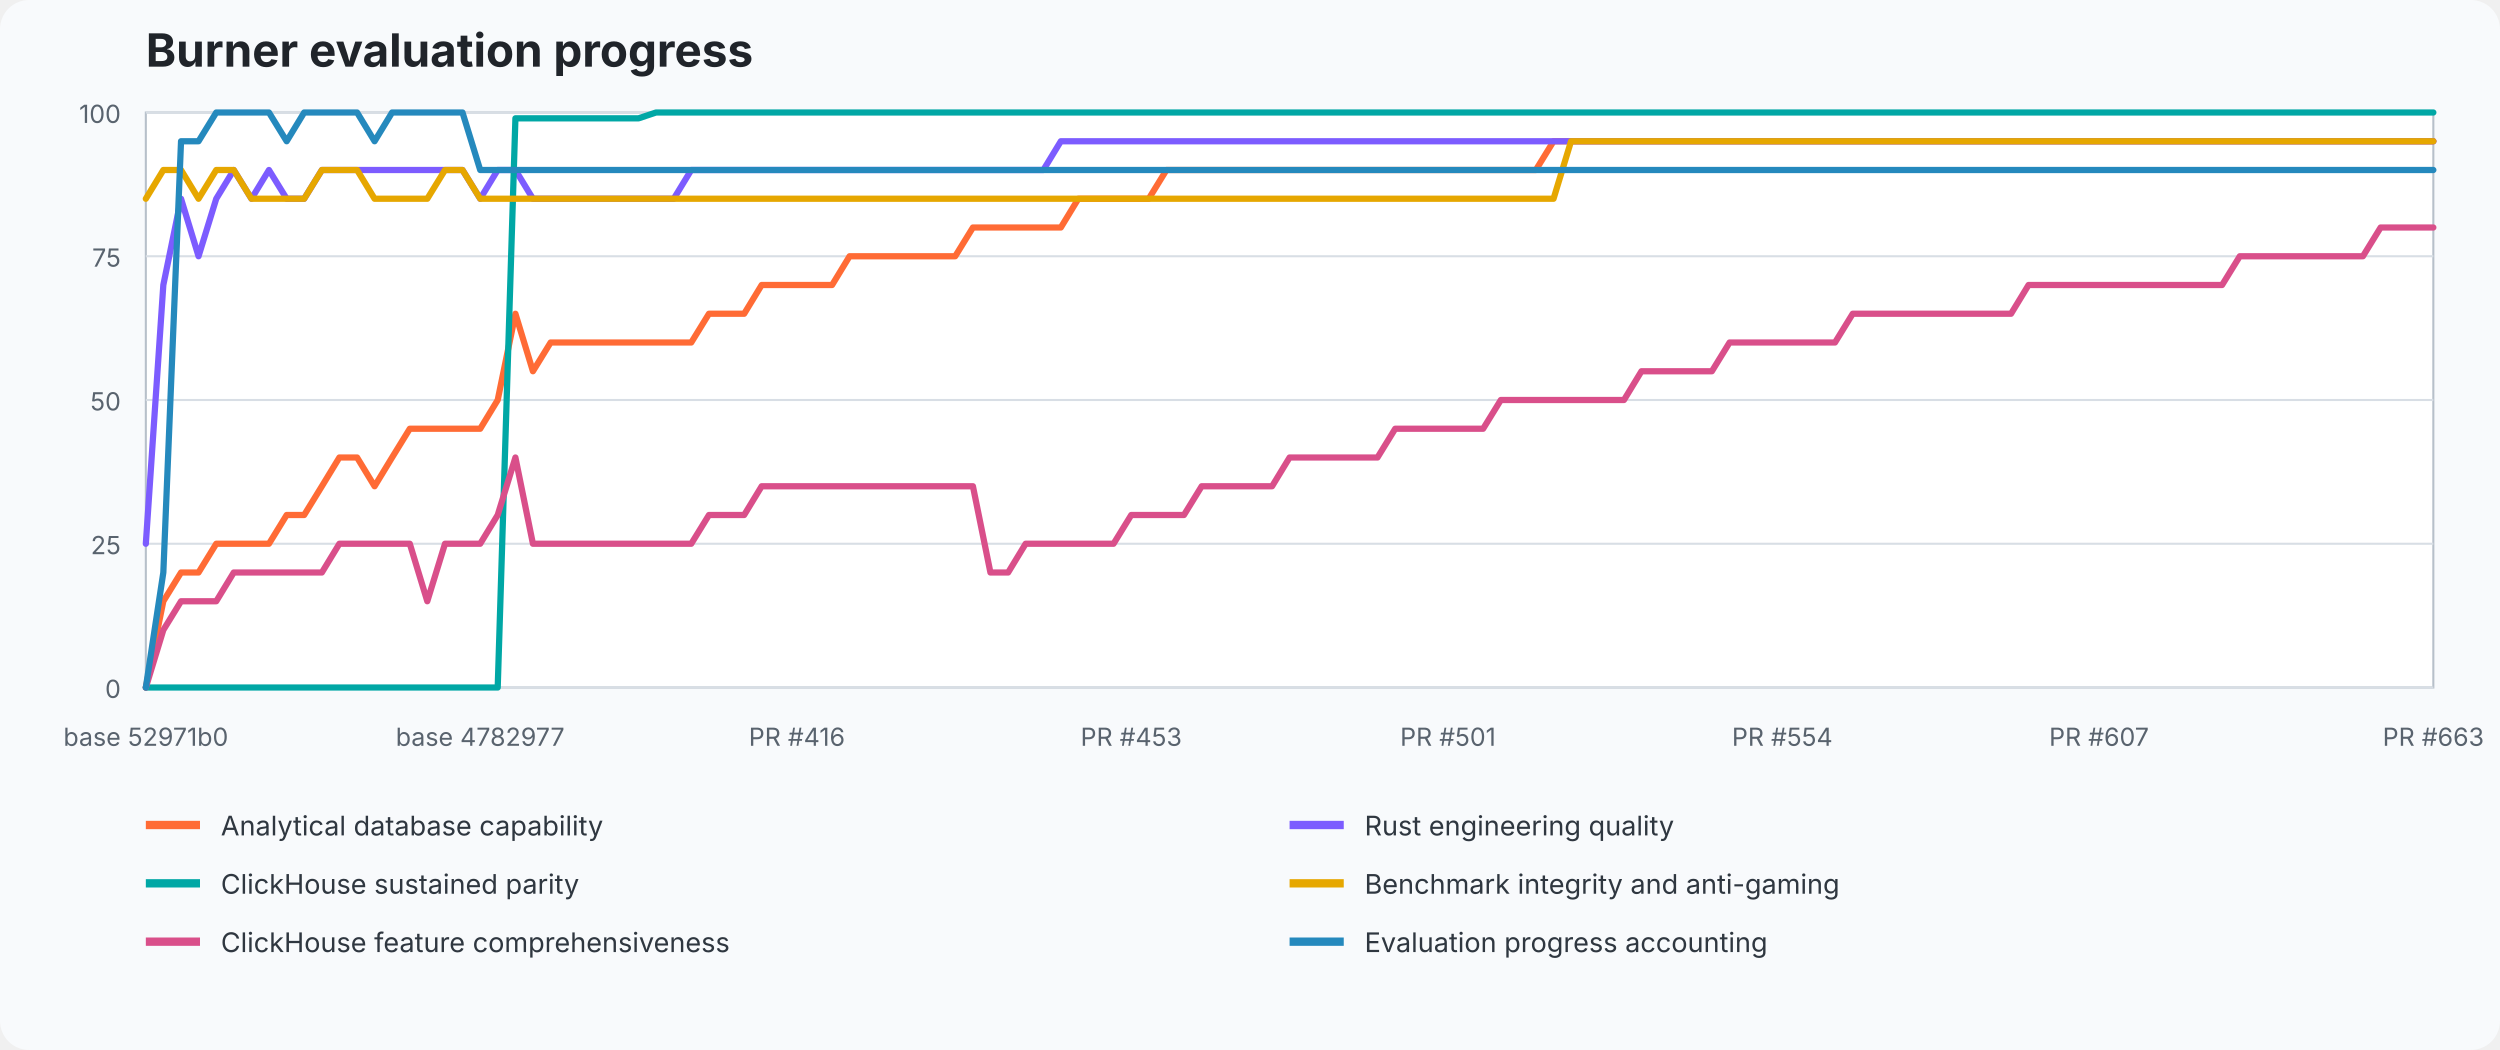
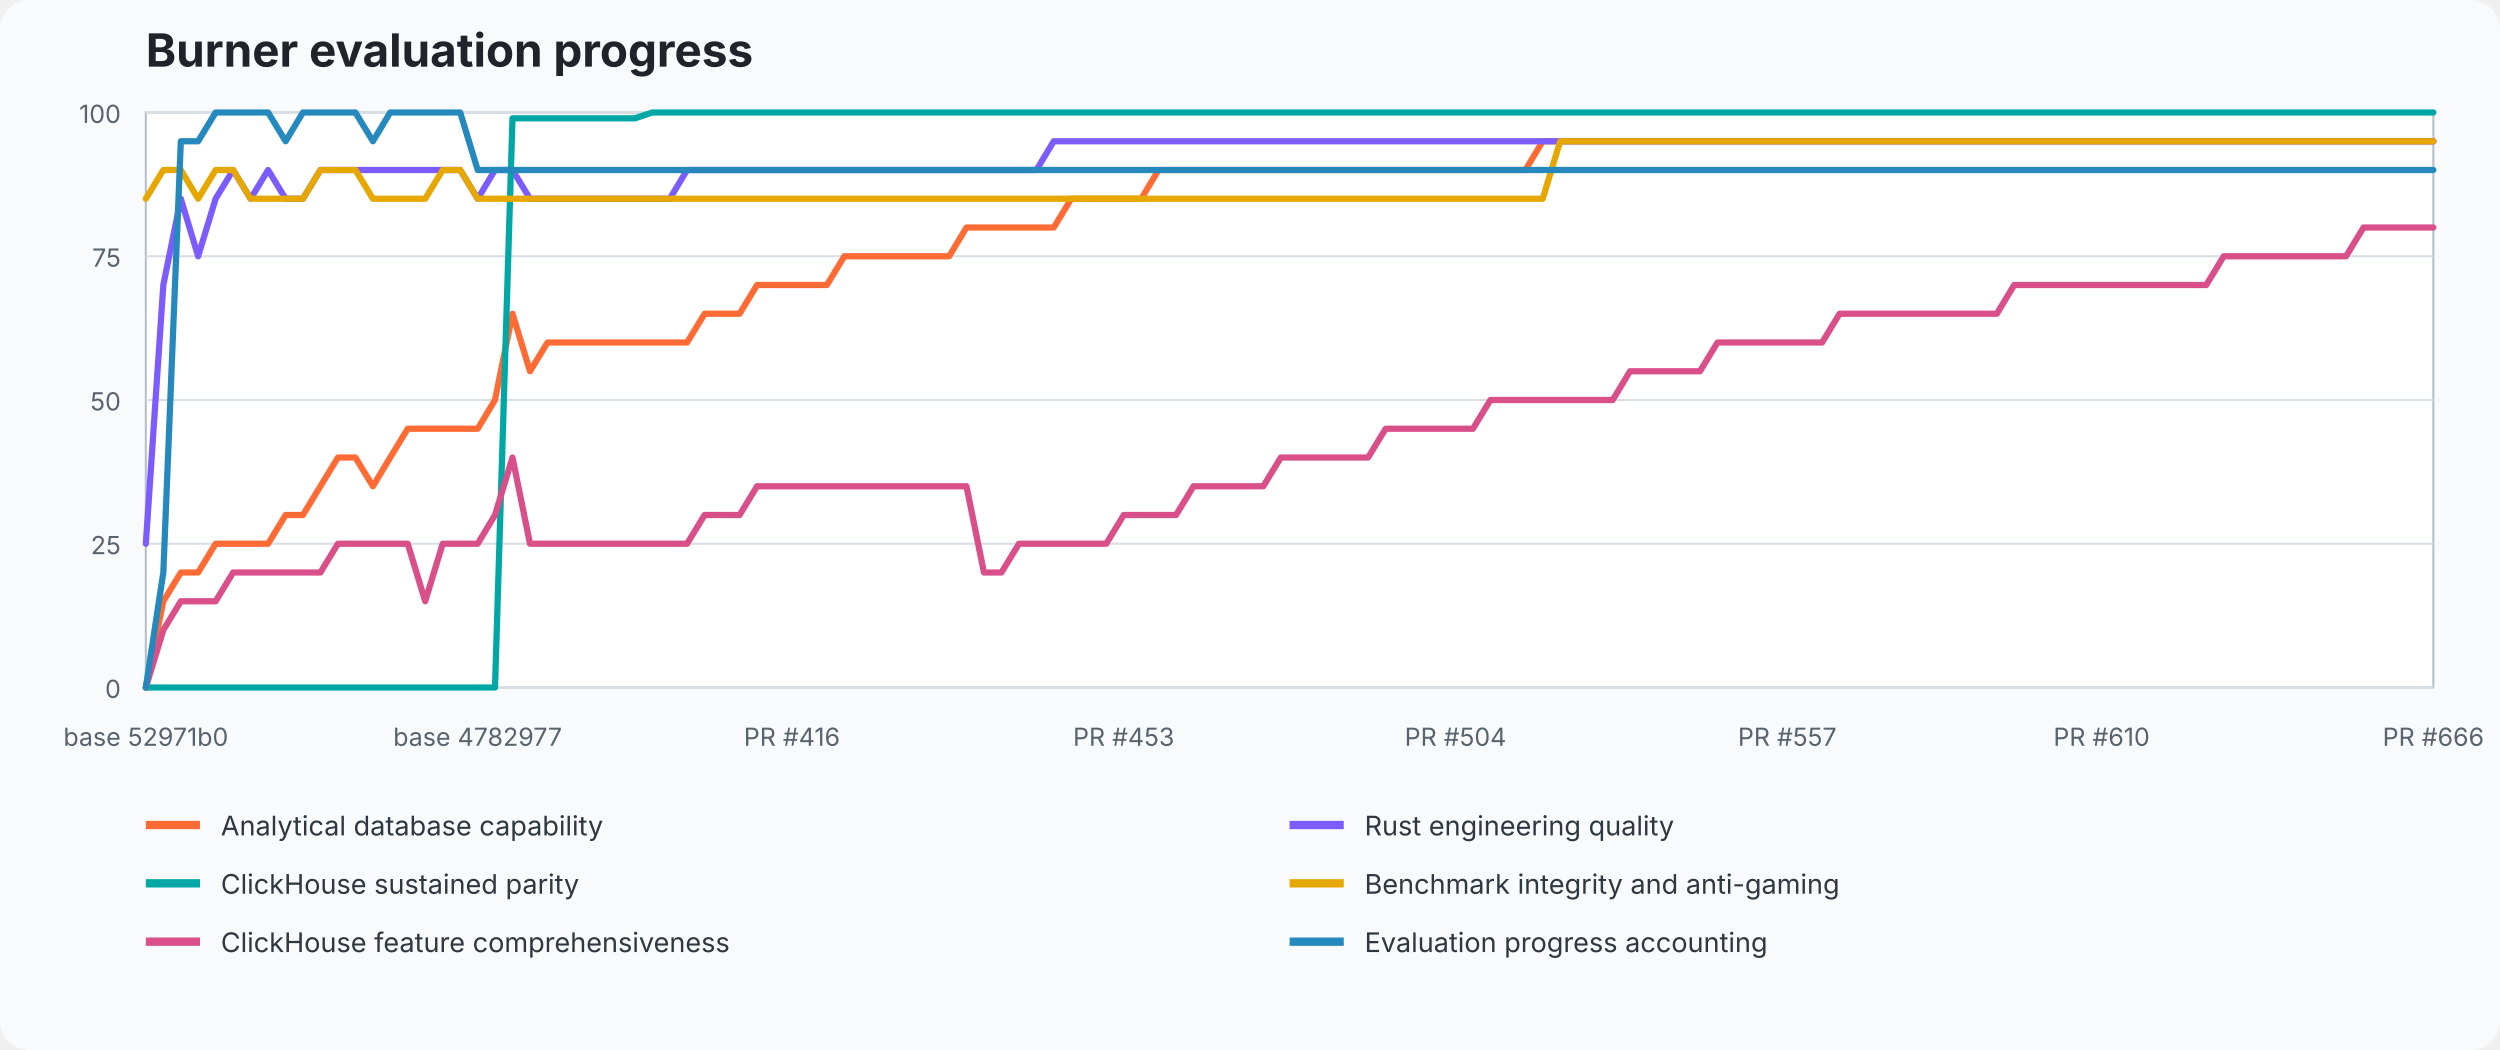
<svg xmlns="http://www.w3.org/2000/svg" width="1200" height="504" viewBox="0 0 1200 504" role="img" aria-labelledby="title desc">
  <style>text{font-family:ui-sans-serif,system-ui,-apple-system,BlinkMacSystemFont,"Segoe UI",sans-serif}.title{font-size:22px;font-weight:700;fill:#20242a}.axis{font-size:12px;fill:#59636e}.legend{font-size:13px;fill:#2f3740}.grid{stroke:#d8dee5;stroke-width:1}.plot{fill:#fff;stroke:#b7c0ca}</style>
  <rect width="100%" height="100%" fill="#f8fafc" rx="14" />
  <text x="70" y="32" class="title">Burner evaluation progress</text>
  <rect x="70" y="54" width="1098" height="276" class="plot" />
  <line x1="70" y1="330" x2="1168" y2="330" class="grid" />
  <text x="58" y="335" text-anchor="end" class="axis">0</text>
  <line x1="70" y1="261" x2="1168" y2="261" class="grid" />
  <text x="58" y="266" text-anchor="end" class="axis">25</text>
  <line x1="70" y1="192" x2="1168" y2="192" class="grid" />
  <text x="58" y="197" text-anchor="end" class="axis">50</text>
  <line x1="70" y1="123" x2="1168" y2="123" class="grid" />
  <text x="58" y="128" text-anchor="end" class="axis">75</text>
  <line x1="70" y1="54" x2="1168" y2="54" class="grid" />
  <text x="58" y="59" text-anchor="end" class="axis">100</text>
-   <polyline points="70.0,330.0 78.4,288.6 86.9,274.8 95.3,274.8 103.8,261.0 112.2,261.0 120.7,261.0 129.1,261.0 137.6,247.2 146.0,247.2 154.5,233.4 162.9,219.6 171.4,219.6 179.8,233.4 188.2,219.6 196.7,205.8 205.1,205.8 213.6,205.8 222.0,205.8 230.5,205.8 238.9,192.0 247.4,150.6 255.8,178.2 264.3,164.4 272.7,164.4 281.2,164.4 289.6,164.4 298.0,164.4 306.5,164.4 314.9,164.4 323.4,164.4 331.8,164.4 340.3,150.6 348.7,150.6 357.2,150.6 365.6,136.8 374.1,136.8 382.5,136.8 391.0,136.8 399.4,136.8 407.8,123.0 416.3,123.0 424.7,123.0 433.2,123.0 441.6,123.0 450.1,123.0 458.5,123.0 467.0,109.2 475.4,109.2 483.9,109.2 492.3,109.2 500.8,109.2 509.2,109.2 517.6,95.4 526.1,95.4 534.5,95.4 543.0,95.4 551.4,95.4 559.9,81.6 568.3,81.6 576.8,81.6 585.2,81.6 593.7,81.6 602.1,81.6 610.6,81.6 619.0,81.6 627.4,81.6 635.9,81.6 644.3,81.6 652.8,81.6 661.2,81.6 669.7,81.6 678.1,81.6 686.6,81.6 695.0,81.6 703.5,81.6 711.9,81.6 720.4,81.6 728.8,81.6 737.2,81.6 745.7,67.8 754.1,67.8 762.6,67.8 771.0,67.8 779.5,67.8 787.9,67.8 796.4,67.8 804.8,67.8 813.3,67.8 821.7,67.8 830.2,67.8 838.6,67.8 847.0,67.8 855.5,67.8 863.9,67.8 872.4,67.8 880.8,67.8 889.3,67.8 897.7,67.8 906.2,67.8 914.6,67.8 923.1,67.8 931.5,67.8 940.0,67.8 948.4,67.8 956.8,67.8 965.3,67.8 973.7,67.8 982.2,67.8 990.6,67.8 999.1,67.8 1007.5,67.8 1016.0,67.8 1024.4,67.8 1032.9,67.8 1041.3,67.8 1049.8,67.8 1058.2,67.8 1066.6,67.8 1075.1,67.8 1083.5,67.8 1092.0,67.8 1100.4,67.8 1108.9,67.8 1117.3,67.8 1125.8,67.8 1134.2,67.8 1142.7,67.8 1151.1,67.8 1159.6,67.8 1168.0,67.8" fill="none" stroke="#ff6b35" stroke-width="3" stroke-linejoin="round" stroke-linecap="round" />
-   <polyline points="70.0,261.0 78.4,136.8 86.9,95.4 95.3,123.0 103.8,95.4 112.2,81.6 120.7,95.4 129.1,81.6 137.6,95.4 146.0,95.4 154.5,81.6 162.9,81.6 171.4,81.6 179.8,81.6 188.2,81.6 196.7,81.6 205.1,81.6 213.6,81.6 222.0,81.6 230.5,95.4 238.9,81.6 247.4,81.6 255.8,95.4 264.3,95.4 272.7,95.4 281.2,95.4 289.6,95.4 298.0,95.4 306.5,95.4 314.9,95.4 323.4,95.4 331.8,81.6 340.3,81.6 348.7,81.6 357.2,81.6 365.6,81.6 374.1,81.6 382.5,81.6 391.0,81.6 399.4,81.6 407.8,81.6 416.3,81.6 424.7,81.6 433.2,81.6 441.6,81.6 450.1,81.6 458.5,81.6 467.0,81.6 475.4,81.6 483.9,81.6 492.3,81.6 500.8,81.6 509.2,67.8 517.6,67.8 526.1,67.8 534.5,67.8 543.0,67.8 551.4,67.8 559.9,67.8 568.3,67.8 576.8,67.8 585.2,67.8 593.7,67.8 602.1,67.8 610.6,67.8 619.0,67.8 627.4,67.8 635.9,67.8 644.3,67.8 652.8,67.8 661.2,67.8 669.7,67.8 678.1,67.8 686.6,67.8 695.0,67.8 703.5,67.8 711.9,67.8 720.4,67.8 728.8,67.8 737.2,67.8 745.7,67.8 754.1,67.8 762.6,67.8 771.0,67.8 779.5,67.8 787.9,67.8 796.4,67.8 804.8,67.8 813.3,67.8 821.7,67.8 830.2,67.8 838.6,67.8 847.0,67.8 855.5,67.8 863.9,67.8 872.4,67.8 880.8,67.8 889.3,67.8 897.7,67.8 906.2,67.8 914.6,67.8 923.1,67.8 931.5,67.8 940.0,67.8 948.4,67.8 956.8,67.8 965.3,67.8 973.7,67.8 982.2,67.8 990.6,67.8 999.1,67.8 1007.5,67.8 1016.0,67.8 1024.4,67.8 1032.9,67.8 1041.3,67.8 1049.8,67.8 1058.2,67.8 1066.6,67.8 1075.1,67.8 1083.5,67.8 1092.0,67.8 1100.4,67.8 1108.9,67.8 1117.3,67.8 1125.8,67.8 1134.2,67.8 1142.7,67.8 1151.1,67.8 1159.6,67.8 1168.0,67.8" fill="none" stroke="#7c5cff" stroke-width="3" stroke-linejoin="round" stroke-linecap="round" />
-   <polyline points="70.0,330.0 78.4,330.0 86.9,330.0 95.3,330.0 103.8,330.0 112.2,330.0 120.7,330.0 129.1,330.0 137.6,330.0 146.0,330.0 154.5,330.0 162.9,330.0 171.4,330.0 179.8,330.0 188.2,330.0 196.7,330.0 205.1,330.0 213.6,330.0 222.0,330.0 230.5,330.0 238.9,330.0 247.4,56.8 255.8,56.8 264.3,56.8 272.7,56.8 281.2,56.8 289.6,56.8 298.0,56.8 306.5,56.8 314.9,54.0 323.4,54.0 331.8,54.0 340.3,54.0 348.7,54.0 357.2,54.0 365.6,54.0 374.1,54.0 382.5,54.0 391.0,54.0 399.4,54.0 407.8,54.0 416.3,54.0 424.7,54.0 433.2,54.0 441.6,54.0 450.1,54.0 458.5,54.0 467.0,54.0 475.4,54.0 483.9,54.0 492.3,54.0 500.8,54.0 509.2,54.0 517.6,54.0 526.1,54.0 534.5,54.0 543.0,54.0 551.4,54.0 559.9,54.0 568.3,54.0 576.8,54.0 585.2,54.0 593.7,54.0 602.1,54.0 610.6,54.0 619.0,54.0 627.4,54.0 635.9,54.0 644.3,54.0 652.8,54.0 661.2,54.0 669.7,54.0 678.1,54.0 686.6,54.0 695.0,54.0 703.5,54.0 711.9,54.0 720.4,54.0 728.8,54.0 737.2,54.0 745.7,54.0 754.1,54.0 762.6,54.0 771.0,54.0 779.5,54.0 787.9,54.0 796.4,54.0 804.8,54.0 813.3,54.0 821.7,54.0 830.2,54.0 838.6,54.0 847.0,54.0 855.5,54.0 863.9,54.0 872.4,54.0 880.8,54.0 889.3,54.0 897.7,54.0 906.2,54.0 914.6,54.0 923.1,54.0 931.5,54.0 940.0,54.0 948.4,54.0 956.8,54.0 965.3,54.0 973.7,54.0 982.2,54.0 990.6,54.0 999.1,54.0 1007.5,54.0 1016.0,54.0 1024.4,54.0 1032.9,54.0 1041.3,54.0 1049.8,54.0 1058.2,54.0 1066.6,54.0 1075.1,54.0 1083.5,54.0 1092.0,54.0 1100.4,54.0 1108.9,54.0 1117.3,54.0 1125.8,54.0 1134.2,54.0 1142.7,54.0 1151.1,54.0 1159.6,54.0 1168.0,54.0" fill="none" stroke="#00a7a5" stroke-width="3" stroke-linejoin="round" stroke-linecap="round" />
-   <polyline points="70.0,95.4 78.4,81.6 86.9,81.6 95.3,95.4 103.8,81.6 112.2,81.6 120.7,95.4 129.1,95.4 137.6,95.4 146.0,95.4 154.5,81.6 162.9,81.6 171.4,81.6 179.8,95.4 188.2,95.4 196.7,95.4 205.1,95.4 213.6,81.6 222.0,81.6 230.5,95.4 238.9,95.4 247.4,95.4 255.8,95.4 264.3,95.4 272.7,95.4 281.2,95.4 289.6,95.4 298.0,95.4 306.5,95.4 314.9,95.4 323.4,95.4 331.8,95.4 340.3,95.4 348.7,95.4 357.2,95.4 365.6,95.4 374.1,95.4 382.5,95.4 391.0,95.4 399.4,95.4 407.8,95.4 416.3,95.4 424.7,95.4 433.2,95.4 441.6,95.4 450.1,95.4 458.5,95.4 467.0,95.4 475.4,95.4 483.9,95.4 492.3,95.4 500.8,95.4 509.2,95.4 517.6,95.4 526.1,95.4 534.5,95.4 543.0,95.4 551.4,95.4 559.9,95.4 568.3,95.4 576.8,95.4 585.2,95.4 593.7,95.4 602.1,95.4 610.6,95.4 619.0,95.4 627.4,95.4 635.9,95.4 644.3,95.4 652.8,95.4 661.2,95.4 669.7,95.4 678.1,95.4 686.6,95.4 695.0,95.4 703.5,95.4 711.9,95.4 720.4,95.4 728.8,95.4 737.2,95.4 745.7,95.4 754.1,67.8 762.6,67.8 771.0,67.8 779.5,67.8 787.9,67.8 796.4,67.8 804.8,67.8 813.3,67.8 821.7,67.8 830.2,67.8 838.6,67.8 847.0,67.8 855.5,67.8 863.9,67.8 872.4,67.8 880.8,67.8 889.3,67.8 897.7,67.8 906.2,67.8 914.6,67.8 923.1,67.8 931.5,67.8 940.0,67.8 948.4,67.8 956.8,67.8 965.3,67.8 973.7,67.8 982.2,67.8 990.6,67.8 999.1,67.8 1007.5,67.8 1016.0,67.8 1024.4,67.8 1032.9,67.8 1041.3,67.8 1049.8,67.8 1058.2,67.8 1066.6,67.8 1075.1,67.8 1083.5,67.8 1092.0,67.8 1100.4,67.8 1108.9,67.8 1117.3,67.8 1125.8,67.8 1134.2,67.8 1142.7,67.8 1151.1,67.8 1159.6,67.8 1168.0,67.8" fill="none" stroke="#e6a700" stroke-width="3" stroke-linejoin="round" stroke-linecap="round" />
-   <polyline points="70.0,330.0 78.4,302.4 86.9,288.6 95.3,288.6 103.8,288.6 112.2,274.8 120.7,274.8 129.1,274.8 137.6,274.8 146.0,274.8 154.5,274.8 162.9,261.0 171.4,261.0 179.8,261.0 188.2,261.0 196.7,261.0 205.1,288.6 213.6,261.0 222.0,261.0 230.5,261.0 238.9,247.2 247.4,219.6 255.8,261.0 264.3,261.0 272.7,261.0 281.2,261.0 289.6,261.0 298.0,261.0 306.5,261.0 314.9,261.0 323.4,261.0 331.8,261.0 340.3,247.2 348.7,247.2 357.2,247.2 365.6,233.4 374.1,233.4 382.5,233.4 391.0,233.4 399.4,233.4 407.8,233.4 416.3,233.4 424.7,233.4 433.2,233.4 441.6,233.4 450.1,233.4 458.5,233.4 467.0,233.4 475.4,274.8 483.9,274.8 492.3,261.0 500.8,261.0 509.2,261.0 517.6,261.0 526.1,261.0 534.5,261.0 543.0,247.2 551.4,247.2 559.9,247.2 568.3,247.2 576.8,233.4 585.2,233.4 593.7,233.4 602.1,233.4 610.6,233.4 619.0,219.6 627.4,219.6 635.9,219.6 644.3,219.6 652.8,219.6 661.2,219.6 669.7,205.8 678.1,205.8 686.6,205.8 695.0,205.8 703.5,205.8 711.9,205.8 720.4,192.0 728.8,192.0 737.2,192.0 745.7,192.0 754.1,192.0 762.6,192.0 771.0,192.0 779.5,192.0 787.9,178.2 796.4,178.2 804.8,178.2 813.3,178.2 821.7,178.2 830.2,164.4 838.6,164.4 847.0,164.4 855.5,164.4 863.9,164.4 872.4,164.4 880.8,164.4 889.3,150.6 897.7,150.6 906.2,150.6 914.6,150.6 923.1,150.6 931.5,150.6 940.0,150.6 948.4,150.6 956.8,150.6 965.3,150.6 973.7,136.8 982.2,136.8 990.6,136.8 999.1,136.8 1007.5,136.8 1016.0,136.8 1024.4,136.8 1032.9,136.8 1041.3,136.8 1049.8,136.8 1058.2,136.8 1066.6,136.8 1075.1,123.0 1083.5,123.0 1092.0,123.0 1100.4,123.0 1108.9,123.0 1117.3,123.0 1125.8,123.0 1134.2,123.0 1142.7,109.2 1151.1,109.2 1159.6,109.2 1168.0,109.2" fill="none" stroke="#d94f8a" stroke-width="3" stroke-linejoin="round" stroke-linecap="round" />
-   <polyline points="70.0,330.0 78.4,274.8 86.9,67.8 95.3,67.8 103.8,54.0 112.2,54.0 120.7,54.0 129.1,54.0 137.6,67.8 146.0,54.0 154.5,54.0 162.9,54.0 171.4,54.0 179.8,67.8 188.2,54.0 196.7,54.0 205.1,54.0 213.6,54.0 222.0,54.0 230.5,81.6 238.9,81.6 247.4,81.6 255.8,81.6 264.3,81.6 272.7,81.6 281.2,81.6 289.6,81.6 298.0,81.6 306.5,81.6 314.9,81.6 323.4,81.6 331.8,81.6 340.3,81.6 348.7,81.6 357.2,81.6 365.6,81.6 374.1,81.6 382.5,81.6 391.0,81.6 399.4,81.6 407.8,81.6 416.3,81.6 424.7,81.6 433.2,81.6 441.6,81.6 450.1,81.6 458.5,81.6 467.0,81.6 475.4,81.6 483.9,81.6 492.3,81.6 500.8,81.6 509.2,81.6 517.6,81.6 526.1,81.6 534.5,81.6 543.0,81.6 551.4,81.6 559.9,81.6 568.3,81.6 576.8,81.6 585.2,81.6 593.7,81.6 602.1,81.6 610.6,81.6 619.0,81.6 627.4,81.6 635.9,81.6 644.3,81.6 652.8,81.6 661.2,81.6 669.7,81.6 678.1,81.6 686.6,81.6 695.0,81.6 703.5,81.6 711.9,81.6 720.4,81.6 728.8,81.6 737.2,81.6 745.7,81.6 754.1,81.6 762.6,81.6 771.0,81.6 779.5,81.6 787.9,81.6 796.4,81.6 804.8,81.6 813.3,81.6 821.7,81.6 830.2,81.6 838.6,81.6 847.0,81.6 855.5,81.6 863.9,81.6 872.4,81.6 880.8,81.6 889.3,81.6 897.7,81.6 906.2,81.6 914.6,81.6 923.1,81.6 931.5,81.6 940.0,81.6 948.4,81.6 956.8,81.6 965.3,81.6 973.7,81.6 982.2,81.6 990.6,81.6 999.1,81.6 1007.5,81.6 1016.0,81.6 1024.4,81.6 1032.9,81.6 1041.3,81.6 1049.8,81.6 1058.2,81.6 1066.6,81.6 1075.1,81.6 1083.5,81.6 1092.0,81.6 1100.4,81.6 1108.9,81.6 1117.3,81.6 1125.8,81.6 1134.2,81.6 1142.7,81.6 1151.1,81.6 1159.6,81.6 1168.0,81.6" fill="none" stroke="#2589bd" stroke-width="3" stroke-linejoin="round" stroke-linecap="round" />
+   <polyline points="70.0,330.0 78.4,288.6 86.8,274.8 95.1,274.8 103.5,261.0 111.9,261.0 120.3,261.0 128.7,261.0 137.1,247.2 145.4,247.2 153.8,233.4 162.2,219.6 170.6,219.6 179.0,233.4 187.3,219.6 195.7,205.8 204.1,205.8 212.5,205.8 220.9,205.8 229.3,205.8 237.6,192.0 246.0,150.6 254.4,178.2 262.8,164.4 271.2,164.4 279.5,164.4 287.9,164.4 296.3,164.4 304.7,164.4 313.1,164.4 321.5,164.4 329.8,164.4 338.2,150.6 346.6,150.6 355.0,150.6 363.4,136.8 371.7,136.8 380.1,136.8 388.5,136.8 396.9,136.8 405.3,123.0 413.6,123.0 422.0,123.0 430.4,123.0 438.8,123.0 447.2,123.0 455.6,123.0 463.9,109.2 472.3,109.2 480.7,109.2 489.1,109.2 497.5,109.2 505.8,109.2 514.2,95.4 522.6,95.4 531.0,95.4 539.4,95.4 547.8,95.4 556.1,81.6 564.5,81.6 572.9,81.6 581.3,81.6 589.7,81.6 598.0,81.6 606.4,81.6 614.8,81.6 623.2,81.6 631.6,81.6 640.0,81.6 648.3,81.6 656.7,81.6 665.1,81.6 673.5,81.6 681.9,81.6 690.2,81.6 698.6,81.6 707.0,81.6 715.4,81.6 723.8,81.6 732.2,81.6 740.5,67.8 748.9,67.8 757.3,67.8 765.7,67.8 774.1,67.8 782.4,67.8 790.8,67.8 799.2,67.8 807.6,67.8 816.0,67.8 824.4,67.8 832.7,67.8 841.1,67.8 849.5,67.8 857.9,67.8 866.3,67.8 874.6,67.8 883.0,67.8 891.4,67.8 899.8,67.8 908.2,67.8 916.5,67.8 924.9,67.8 933.3,67.8 941.7,67.8 950.1,67.8 958.5,67.8 966.8,67.8 975.2,67.8 983.6,67.8 992.0,67.8 1000.4,67.8 1008.7,67.8 1017.1,67.8 1025.5,67.8 1033.9,67.8 1042.3,67.8 1050.7,67.8 1059.0,67.8 1067.4,67.8 1075.8,67.8 1084.2,67.8 1092.6,67.8 1100.9,67.8 1109.3,67.8 1117.7,67.8 1126.1,67.8 1134.5,67.8 1142.9,67.8 1151.2,67.8 1159.6,67.8 1168.0,67.8" fill="none" stroke="#ff6b35" stroke-width="3" stroke-linejoin="round" stroke-linecap="round" />
+   <polyline points="70.0,261.0 78.4,136.8 86.8,95.4 95.1,123.0 103.5,95.4 111.9,81.6 120.3,95.4 128.7,81.6 137.1,95.4 145.4,95.4 153.8,81.6 162.2,81.6 170.6,81.6 179.0,81.6 187.3,81.6 195.7,81.6 204.1,81.6 212.5,81.6 220.9,81.6 229.3,95.4 237.6,81.6 246.0,81.6 254.4,95.4 262.8,95.4 271.2,95.4 279.5,95.4 287.9,95.4 296.3,95.4 304.7,95.4 313.1,95.4 321.5,95.4 329.8,81.6 338.2,81.6 346.6,81.6 355.0,81.6 363.4,81.6 371.7,81.6 380.1,81.6 388.5,81.6 396.9,81.6 405.3,81.6 413.6,81.6 422.0,81.6 430.4,81.6 438.8,81.6 447.2,81.6 455.6,81.6 463.9,81.6 472.3,81.6 480.7,81.6 489.1,81.6 497.5,81.6 505.8,67.8 514.2,67.8 522.6,67.8 531.0,67.8 539.4,67.8 547.8,67.8 556.1,67.8 564.5,67.8 572.9,67.8 581.3,67.8 589.7,67.8 598.0,67.8 606.4,67.8 614.8,67.8 623.2,67.8 631.6,67.8 640.0,67.8 648.3,67.8 656.7,67.8 665.1,67.8 673.5,67.8 681.9,67.8 690.2,67.8 698.6,67.8 707.0,67.8 715.4,67.8 723.8,67.8 732.2,67.8 740.5,67.8 748.9,67.8 757.3,67.8 765.7,67.8 774.1,67.8 782.4,67.8 790.8,67.8 799.2,67.8 807.6,67.8 816.0,67.8 824.4,67.8 832.7,67.8 841.1,67.8 849.5,67.8 857.9,67.8 866.3,67.8 874.6,67.8 883.0,67.8 891.4,67.8 899.8,67.8 908.2,67.8 916.5,67.8 924.9,67.8 933.3,67.8 941.7,67.8 950.1,67.8 958.5,67.8 966.8,67.8 975.2,67.8 983.6,67.8 992.0,67.8 1000.4,67.8 1008.7,67.8 1017.1,67.8 1025.5,67.8 1033.9,67.8 1042.3,67.8 1050.7,67.8 1059.0,67.8 1067.4,67.8 1075.8,67.8 1084.2,67.8 1092.6,67.8 1100.9,67.8 1109.3,67.8 1117.7,67.8 1126.1,67.8 1134.5,67.8 1142.9,67.8 1151.2,67.8 1159.6,67.8 1168.0,67.8" fill="none" stroke="#7c5cff" stroke-width="3" stroke-linejoin="round" stroke-linecap="round" />
+   <polyline points="70.0,330.0 78.4,330.0 86.8,330.0 95.1,330.0 103.5,330.0 111.9,330.0 120.3,330.0 128.7,330.0 137.1,330.0 145.4,330.0 153.8,330.0 162.2,330.0 170.6,330.0 179.0,330.0 187.3,330.0 195.7,330.0 204.1,330.0 212.5,330.0 220.9,330.0 229.3,330.0 237.6,330.0 246.0,56.8 254.4,56.8 262.8,56.8 271.2,56.8 279.5,56.8 287.9,56.8 296.3,56.8 304.7,56.8 313.1,54.0 321.5,54.0 329.8,54.0 338.2,54.0 346.6,54.0 355.0,54.0 363.4,54.0 371.7,54.0 380.1,54.0 388.5,54.0 396.9,54.0 405.3,54.0 413.6,54.0 422.0,54.0 430.4,54.0 438.8,54.0 447.2,54.0 455.6,54.0 463.9,54.0 472.3,54.0 480.7,54.0 489.1,54.0 497.5,54.0 505.8,54.0 514.2,54.0 522.6,54.0 531.0,54.0 539.4,54.0 547.8,54.0 556.1,54.0 564.5,54.0 572.9,54.0 581.3,54.0 589.7,54.0 598.0,54.0 606.4,54.0 614.8,54.0 623.2,54.0 631.6,54.0 640.0,54.0 648.3,54.0 656.7,54.0 665.1,54.0 673.5,54.0 681.9,54.0 690.2,54.0 698.6,54.0 707.0,54.0 715.4,54.0 723.8,54.0 732.2,54.0 740.5,54.0 748.9,54.0 757.3,54.0 765.7,54.0 774.1,54.0 782.4,54.0 790.8,54.0 799.2,54.0 807.6,54.0 816.0,54.0 824.4,54.0 832.7,54.0 841.1,54.0 849.5,54.0 857.9,54.0 866.3,54.0 874.6,54.0 883.0,54.0 891.4,54.0 899.8,54.0 908.2,54.0 916.5,54.0 924.9,54.0 933.3,54.0 941.7,54.0 950.1,54.0 958.5,54.0 966.8,54.0 975.2,54.0 983.6,54.0 992.0,54.0 1000.4,54.0 1008.7,54.0 1017.1,54.0 1025.5,54.0 1033.9,54.0 1042.3,54.0 1050.7,54.0 1059.0,54.0 1067.4,54.0 1075.8,54.0 1084.2,54.0 1092.6,54.0 1100.9,54.0 1109.3,54.0 1117.7,54.0 1126.1,54.0 1134.5,54.0 1142.9,54.0 1151.2,54.0 1159.6,54.0 1168.0,54.0" fill="none" stroke="#00a7a5" stroke-width="3" stroke-linejoin="round" stroke-linecap="round" />
+   <polyline points="70.0,95.4 78.4,81.6 86.8,81.6 95.1,95.4 103.5,81.6 111.9,81.6 120.3,95.4 128.7,95.4 137.1,95.4 145.4,95.4 153.8,81.6 162.2,81.6 170.6,81.6 179.0,95.4 187.3,95.4 195.7,95.4 204.1,95.4 212.5,81.6 220.9,81.6 229.3,95.4 237.6,95.4 246.0,95.4 254.4,95.4 262.8,95.4 271.2,95.4 279.5,95.4 287.9,95.4 296.3,95.4 304.7,95.4 313.1,95.4 321.5,95.4 329.8,95.4 338.2,95.4 346.6,95.4 355.0,95.4 363.4,95.4 371.7,95.4 380.1,95.4 388.5,95.4 396.9,95.4 405.3,95.4 413.6,95.4 422.0,95.4 430.4,95.4 438.8,95.4 447.2,95.4 455.6,95.4 463.9,95.4 472.3,95.4 480.7,95.4 489.1,95.4 497.5,95.4 505.8,95.4 514.2,95.4 522.6,95.4 531.0,95.4 539.4,95.4 547.8,95.4 556.1,95.4 564.5,95.4 572.9,95.4 581.3,95.4 589.7,95.4 598.0,95.4 606.4,95.4 614.8,95.4 623.2,95.4 631.6,95.4 640.0,95.4 648.3,95.4 656.7,95.4 665.1,95.4 673.5,95.4 681.9,95.4 690.2,95.4 698.6,95.4 707.0,95.4 715.4,95.4 723.8,95.4 732.2,95.4 740.5,95.4 748.9,67.8 757.3,67.8 765.7,67.8 774.1,67.8 782.4,67.8 790.8,67.8 799.2,67.8 807.6,67.8 816.0,67.8 824.4,67.8 832.7,67.8 841.1,67.8 849.5,67.8 857.9,67.8 866.3,67.8 874.6,67.8 883.0,67.8 891.4,67.8 899.8,67.8 908.2,67.8 916.5,67.8 924.9,67.8 933.3,67.8 941.7,67.8 950.1,67.8 958.5,67.8 966.8,67.8 975.2,67.8 983.6,67.8 992.0,67.8 1000.4,67.8 1008.7,67.8 1017.1,67.8 1025.5,67.8 1033.9,67.8 1042.3,67.8 1050.7,67.8 1059.0,67.8 1067.4,67.8 1075.8,67.8 1084.2,67.8 1092.6,67.8 1100.9,67.8 1109.3,67.8 1117.7,67.8 1126.1,67.8 1134.5,67.8 1142.9,67.8 1151.2,67.8 1159.6,67.8 1168.0,67.8" fill="none" stroke="#e6a700" stroke-width="3" stroke-linejoin="round" stroke-linecap="round" />
+   <polyline points="70.0,330.0 78.4,302.4 86.8,288.6 95.1,288.6 103.5,288.6 111.9,274.8 120.3,274.8 128.7,274.8 137.1,274.8 145.4,274.8 153.8,274.8 162.2,261.0 170.6,261.0 179.0,261.0 187.3,261.0 195.7,261.0 204.1,288.6 212.5,261.0 220.9,261.0 229.3,261.0 237.6,247.2 246.0,219.6 254.4,261.0 262.8,261.0 271.2,261.0 279.5,261.0 287.9,261.0 296.3,261.0 304.7,261.0 313.1,261.0 321.5,261.0 329.8,261.0 338.2,247.2 346.6,247.2 355.0,247.2 363.4,233.4 371.7,233.4 380.1,233.4 388.5,233.4 396.9,233.4 405.3,233.4 413.6,233.4 422.0,233.4 430.4,233.4 438.8,233.4 447.2,233.4 455.6,233.4 463.9,233.4 472.3,274.8 480.7,274.8 489.1,261.0 497.5,261.0 505.8,261.0 514.2,261.0 522.6,261.0 531.0,261.0 539.4,247.2 547.8,247.2 556.1,247.2 564.5,247.2 572.9,233.4 581.3,233.4 589.7,233.4 598.0,233.4 606.4,233.4 614.8,219.6 623.2,219.6 631.6,219.6 640.0,219.6 648.3,219.6 656.7,219.6 665.1,205.8 673.5,205.8 681.9,205.8 690.2,205.8 698.6,205.8 707.0,205.8 715.4,192.0 723.8,192.0 732.2,192.0 740.5,192.0 748.9,192.0 757.3,192.0 765.7,192.0 774.1,192.0 782.4,178.2 790.8,178.2 799.2,178.2 807.6,178.2 816.0,178.2 824.4,164.4 832.7,164.4 841.1,164.4 849.5,164.4 857.9,164.4 866.3,164.4 874.6,164.4 883.0,150.6 891.4,150.6 899.8,150.6 908.2,150.6 916.5,150.6 924.9,150.6 933.3,150.6 941.7,150.6 950.1,150.6 958.5,150.6 966.8,136.8 975.2,136.8 983.6,136.8 992.0,136.8 1000.4,136.8 1008.7,136.8 1017.1,136.8 1025.5,136.8 1033.9,136.8 1042.3,136.8 1050.7,136.8 1059.0,136.8 1067.4,123.0 1075.8,123.0 1084.2,123.0 1092.6,123.0 1100.9,123.0 1109.3,123.0 1117.7,123.0 1126.1,123.0 1134.5,109.2 1142.9,109.2 1151.2,109.2 1159.6,109.2 1168.0,109.2" fill="none" stroke="#d94f8a" stroke-width="3" stroke-linejoin="round" stroke-linecap="round" />
+   <polyline points="70.0,330.0 78.4,274.8 86.8,67.8 95.1,67.8 103.5,54.0 111.9,54.0 120.3,54.0 128.7,54.0 137.1,67.8 145.4,54.0 153.8,54.0 162.2,54.0 170.6,54.0 179.0,67.8 187.3,54.0 195.7,54.0 204.1,54.0 212.5,54.0 220.9,54.0 229.3,81.6 237.6,81.6 246.0,81.6 254.4,81.6 262.8,81.6 271.2,81.6 279.5,81.6 287.9,81.6 296.3,81.6 304.7,81.6 313.1,81.6 321.5,81.6 329.8,81.6 338.2,81.6 346.6,81.6 355.0,81.6 363.4,81.6 371.7,81.6 380.1,81.6 388.5,81.6 396.9,81.6 405.3,81.6 413.6,81.6 422.0,81.6 430.4,81.6 438.8,81.6 447.2,81.6 455.6,81.6 463.9,81.6 472.3,81.6 480.7,81.6 489.1,81.6 497.5,81.6 505.8,81.6 514.2,81.6 522.6,81.6 531.0,81.6 539.4,81.6 547.8,81.6 556.1,81.6 564.5,81.6 572.9,81.6 581.3,81.6 589.7,81.6 598.0,81.6 606.4,81.6 614.8,81.6 623.2,81.6 631.6,81.6 640.0,81.6 648.3,81.6 656.7,81.6 665.1,81.6 673.5,81.6 681.9,81.6 690.2,81.6 698.6,81.6 707.0,81.6 715.4,81.6 723.8,81.6 732.2,81.6 740.5,81.6 748.9,81.6 757.3,81.6 765.7,81.6 774.1,81.6 782.4,81.6 790.8,81.6 799.2,81.6 807.6,81.6 816.0,81.6 824.4,81.6 832.7,81.6 841.1,81.6 849.5,81.6 857.9,81.6 866.3,81.6 874.6,81.6 883.0,81.6 891.4,81.6 899.8,81.6 908.2,81.6 916.5,81.6 924.9,81.6 933.3,81.6 941.7,81.6 950.1,81.6 958.5,81.6 966.8,81.6 975.2,81.6 983.6,81.6 992.0,81.6 1000.4,81.6 1008.7,81.6 1017.1,81.6 1025.5,81.6 1033.9,81.6 1042.3,81.6 1050.7,81.6 1059.0,81.6 1067.4,81.6 1075.8,81.6 1084.2,81.6 1092.6,81.6 1100.9,81.6 1109.3,81.6 1117.7,81.6 1126.1,81.6 1134.5,81.6 1142.9,81.6 1151.2,81.6 1159.6,81.6 1168.0,81.6" fill="none" stroke="#2589bd" stroke-width="3" stroke-linejoin="round" stroke-linecap="round" />
  <text x="70" y="358" text-anchor="middle" class="axis">base 52971b0</text>
-   <text x="230.477" y="358" text-anchor="middle" class="axis">base 4782977</text>
-   <text x="382.508" y="358" text-anchor="middle" class="axis">PR #416</text>
-   <text x="542.985" y="358" text-anchor="middle" class="axis">PR #453</text>
-   <text x="695.015" y="358" text-anchor="middle" class="axis">PR #501</text>
-   <text x="855.492" y="358" text-anchor="middle" class="axis">PR #554</text>
-   <text x="1007.523" y="358" text-anchor="middle" class="axis">PR #607</text>
-   <text x="1168" y="358" text-anchor="middle" class="axis">PR #663</text>
+   <text x="229.252" y="358" text-anchor="middle" class="axis">base 4782977</text>
+   <text x="380.122" y="358" text-anchor="middle" class="axis">PR #416</text>
+   <text x="539.374" y="358" text-anchor="middle" class="axis">PR #453</text>
+   <text x="698.626" y="358" text-anchor="middle" class="axis">PR #504</text>
+   <text x="857.878" y="358" text-anchor="middle" class="axis">PR #557</text>
+   <text x="1008.748" y="358" text-anchor="middle" class="axis">PR #610</text>
+   <text x="1168" y="358" text-anchor="middle" class="axis">PR #666</text>
  <line x1="70" y1="396" x2="96" y2="396" stroke="#ff6b35" stroke-width="4" />
  <text x="106" y="401" class="legend">Analytical database capability</text>
  <line x1="619" y1="396" x2="645" y2="396" stroke="#7c5cff" stroke-width="4" />
  <text x="655" y="401" class="legend">Rust engineering quality</text>
  <line x1="70" y1="424" x2="96" y2="424" stroke="#00a7a5" stroke-width="4" />
  <text x="106" y="429" class="legend">ClickHouse sustained parity</text>
  <line x1="619" y1="424" x2="645" y2="424" stroke="#e6a700" stroke-width="4" />
  <text x="655" y="429" class="legend">Benchmark integrity and anti-gaming</text>
  <line x1="70" y1="452" x2="96" y2="452" stroke="#d94f8a" stroke-width="4" />
  <text x="106" y="457" class="legend">ClickHouse feature comprehensiveness</text>
  <line x1="619" y1="452" x2="645" y2="452" stroke="#2589bd" stroke-width="4" />
  <text x="655" y="457" class="legend">Evaluation progress accounting</text>
</svg>
